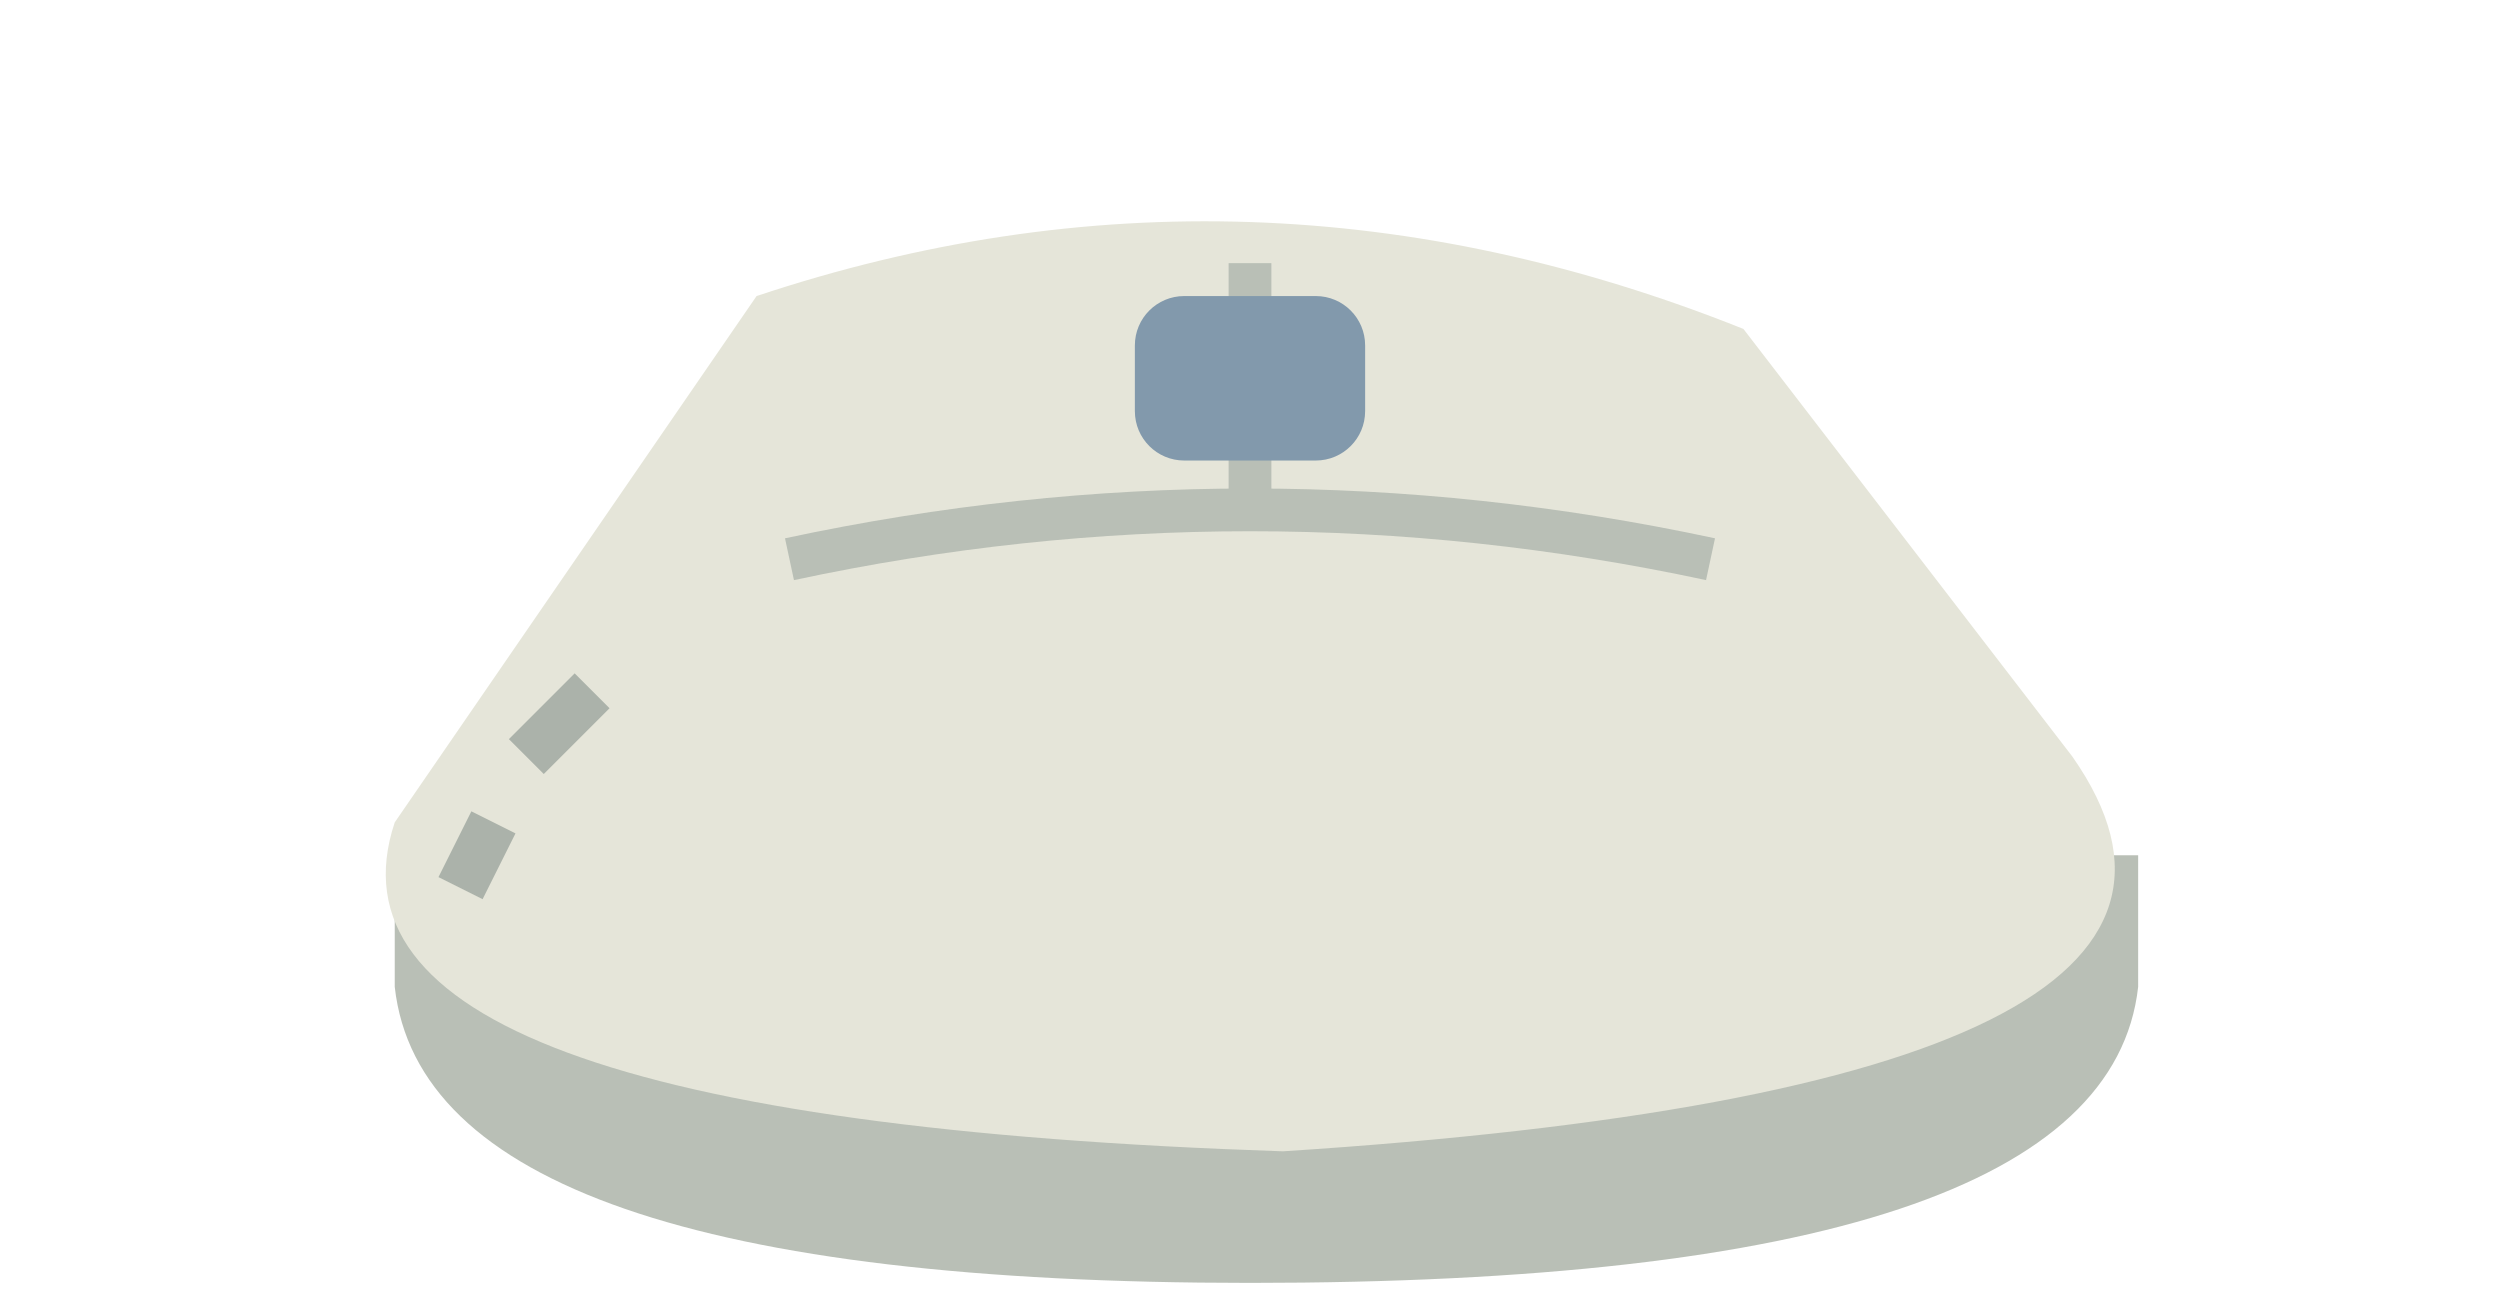
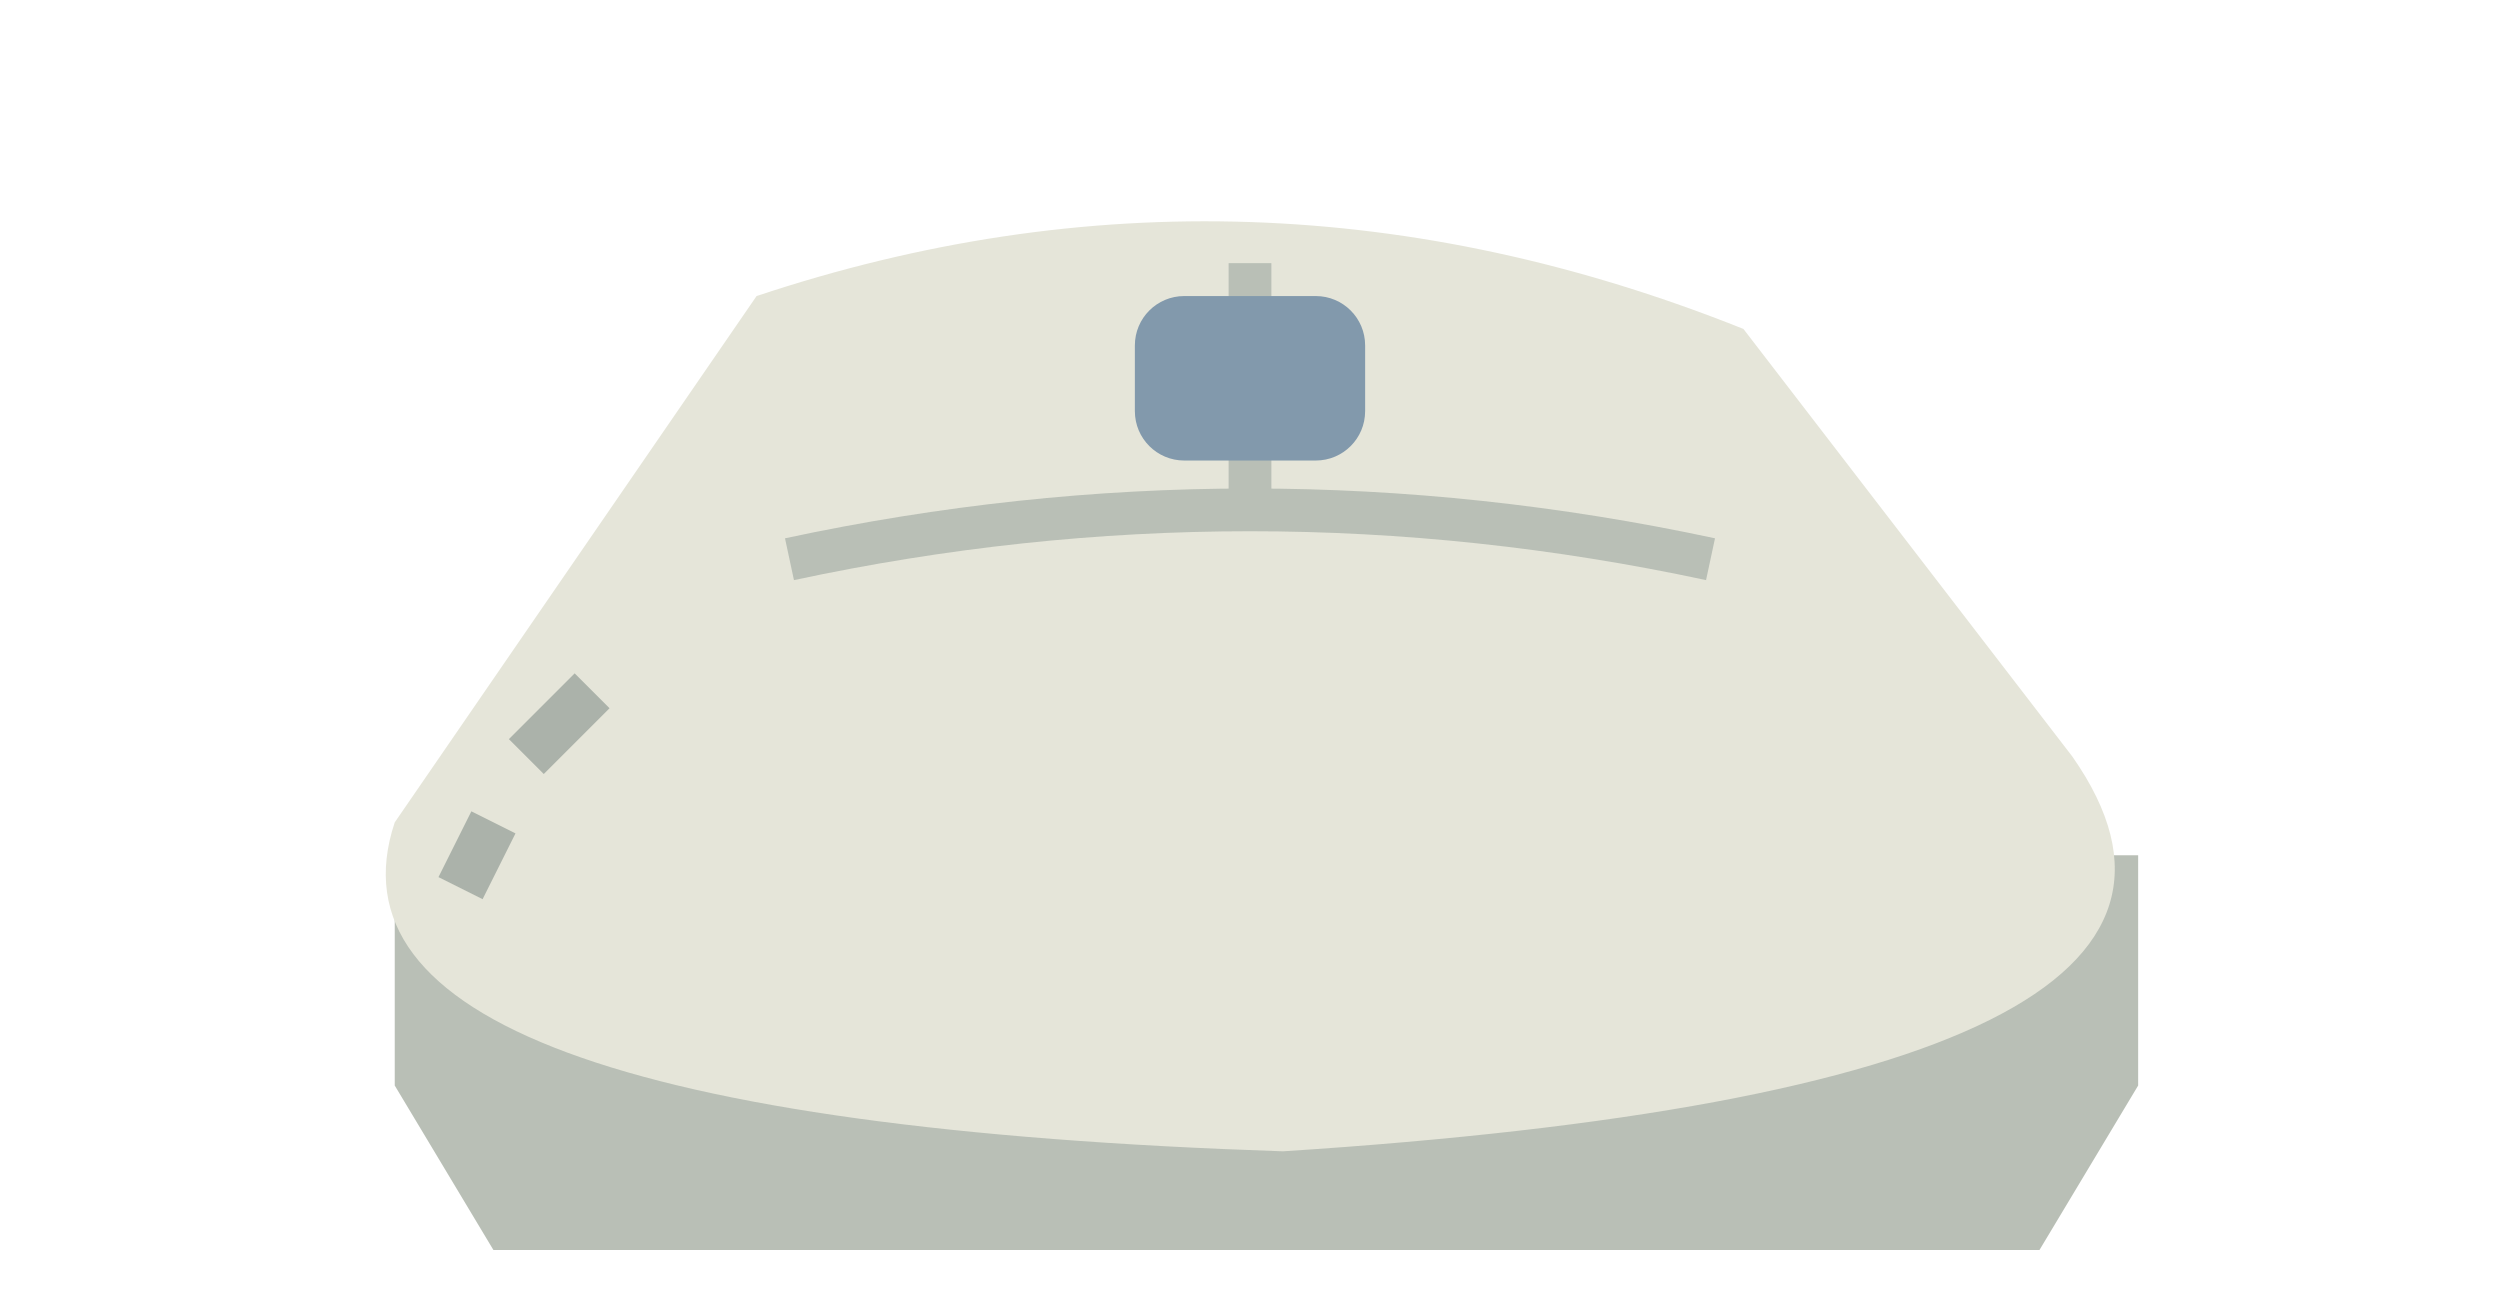
<svg xmlns="http://www.w3.org/2000/svg" viewBox="0 0 76 40">
-   <path fill="#b9bfb6" d="M12 26h53v4q-1 9-27 9-25 0-26-9z" />
+   <path fill="#b9bfb6" d="M12 26h53v7l-3 5H15l-3-5z" />
  <path fill="#e5e5d9" d="M23 9q15-5 30 1l10 13q7 10-24 12-30-1-27-10z" />
  <path d="M38 8v7m-14 2q14-3 28 0" fill="none" stroke="#b9bfb6" stroke-width="1.3" />
  <rect x="34.5" y="9" width="7" height="5" rx="1.5" fill="#8299ac" />
  <path d="m18 21-2 2m-1 2-1 2" fill="none" stroke="#abb2aa" stroke-width="1.5" />
</svg>
